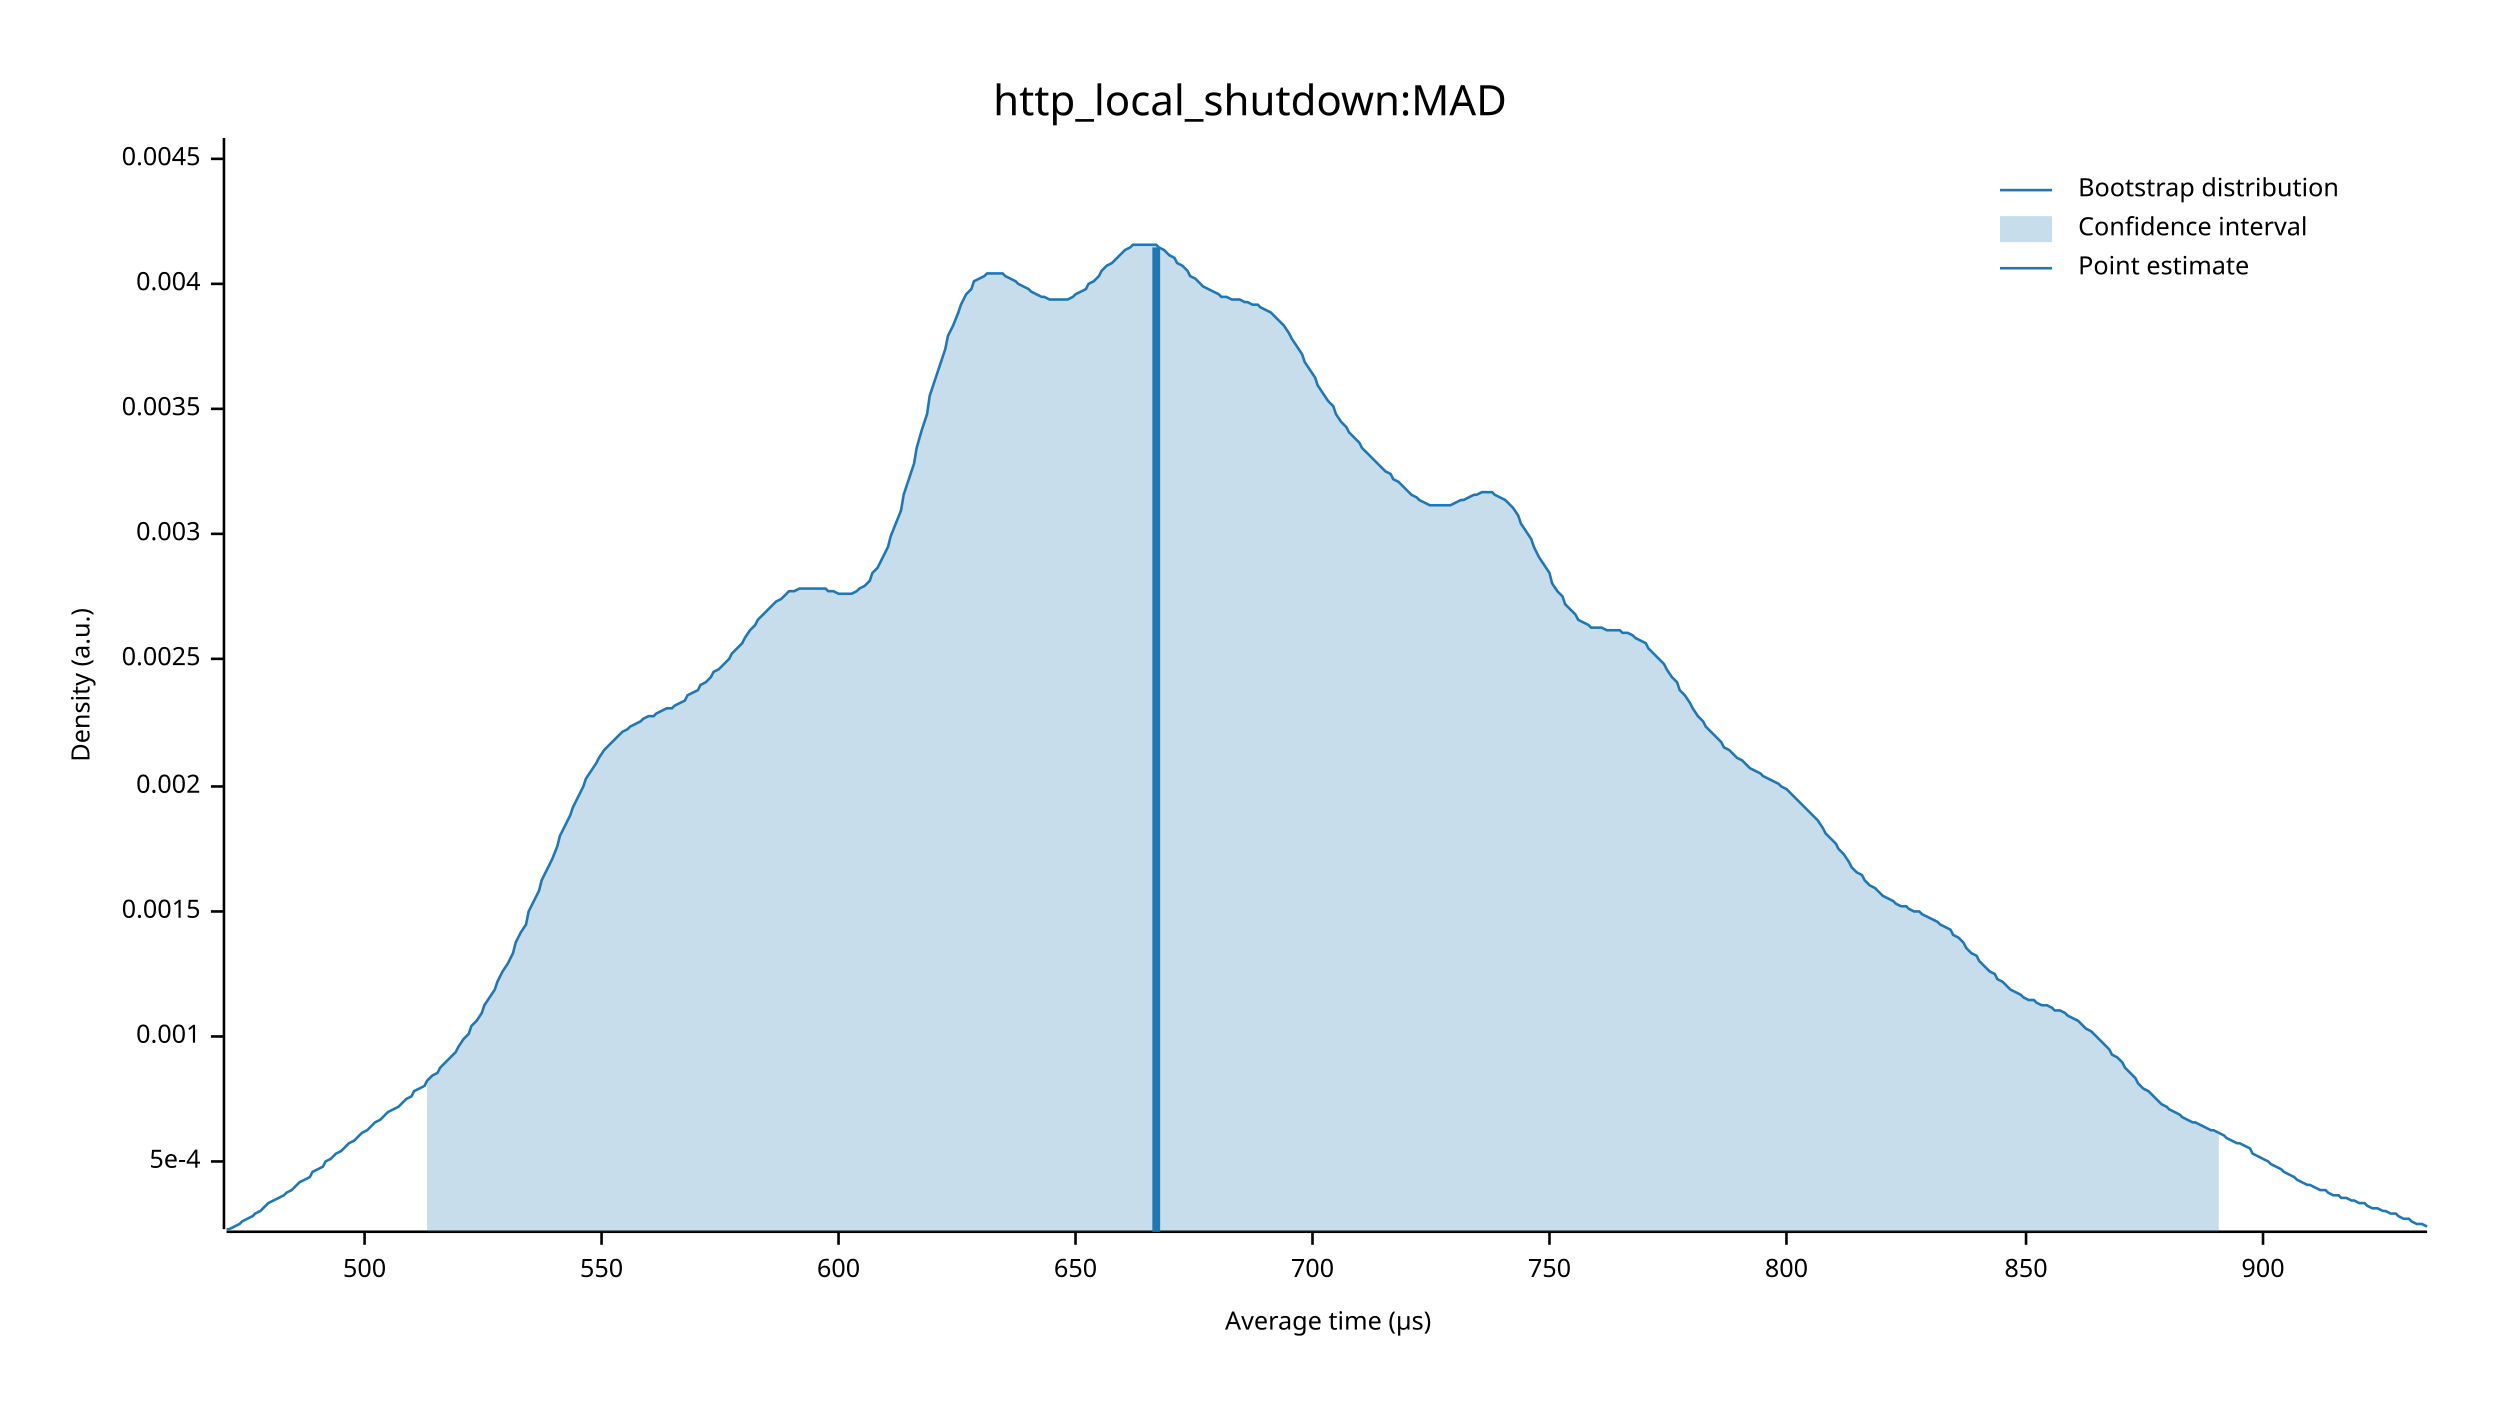
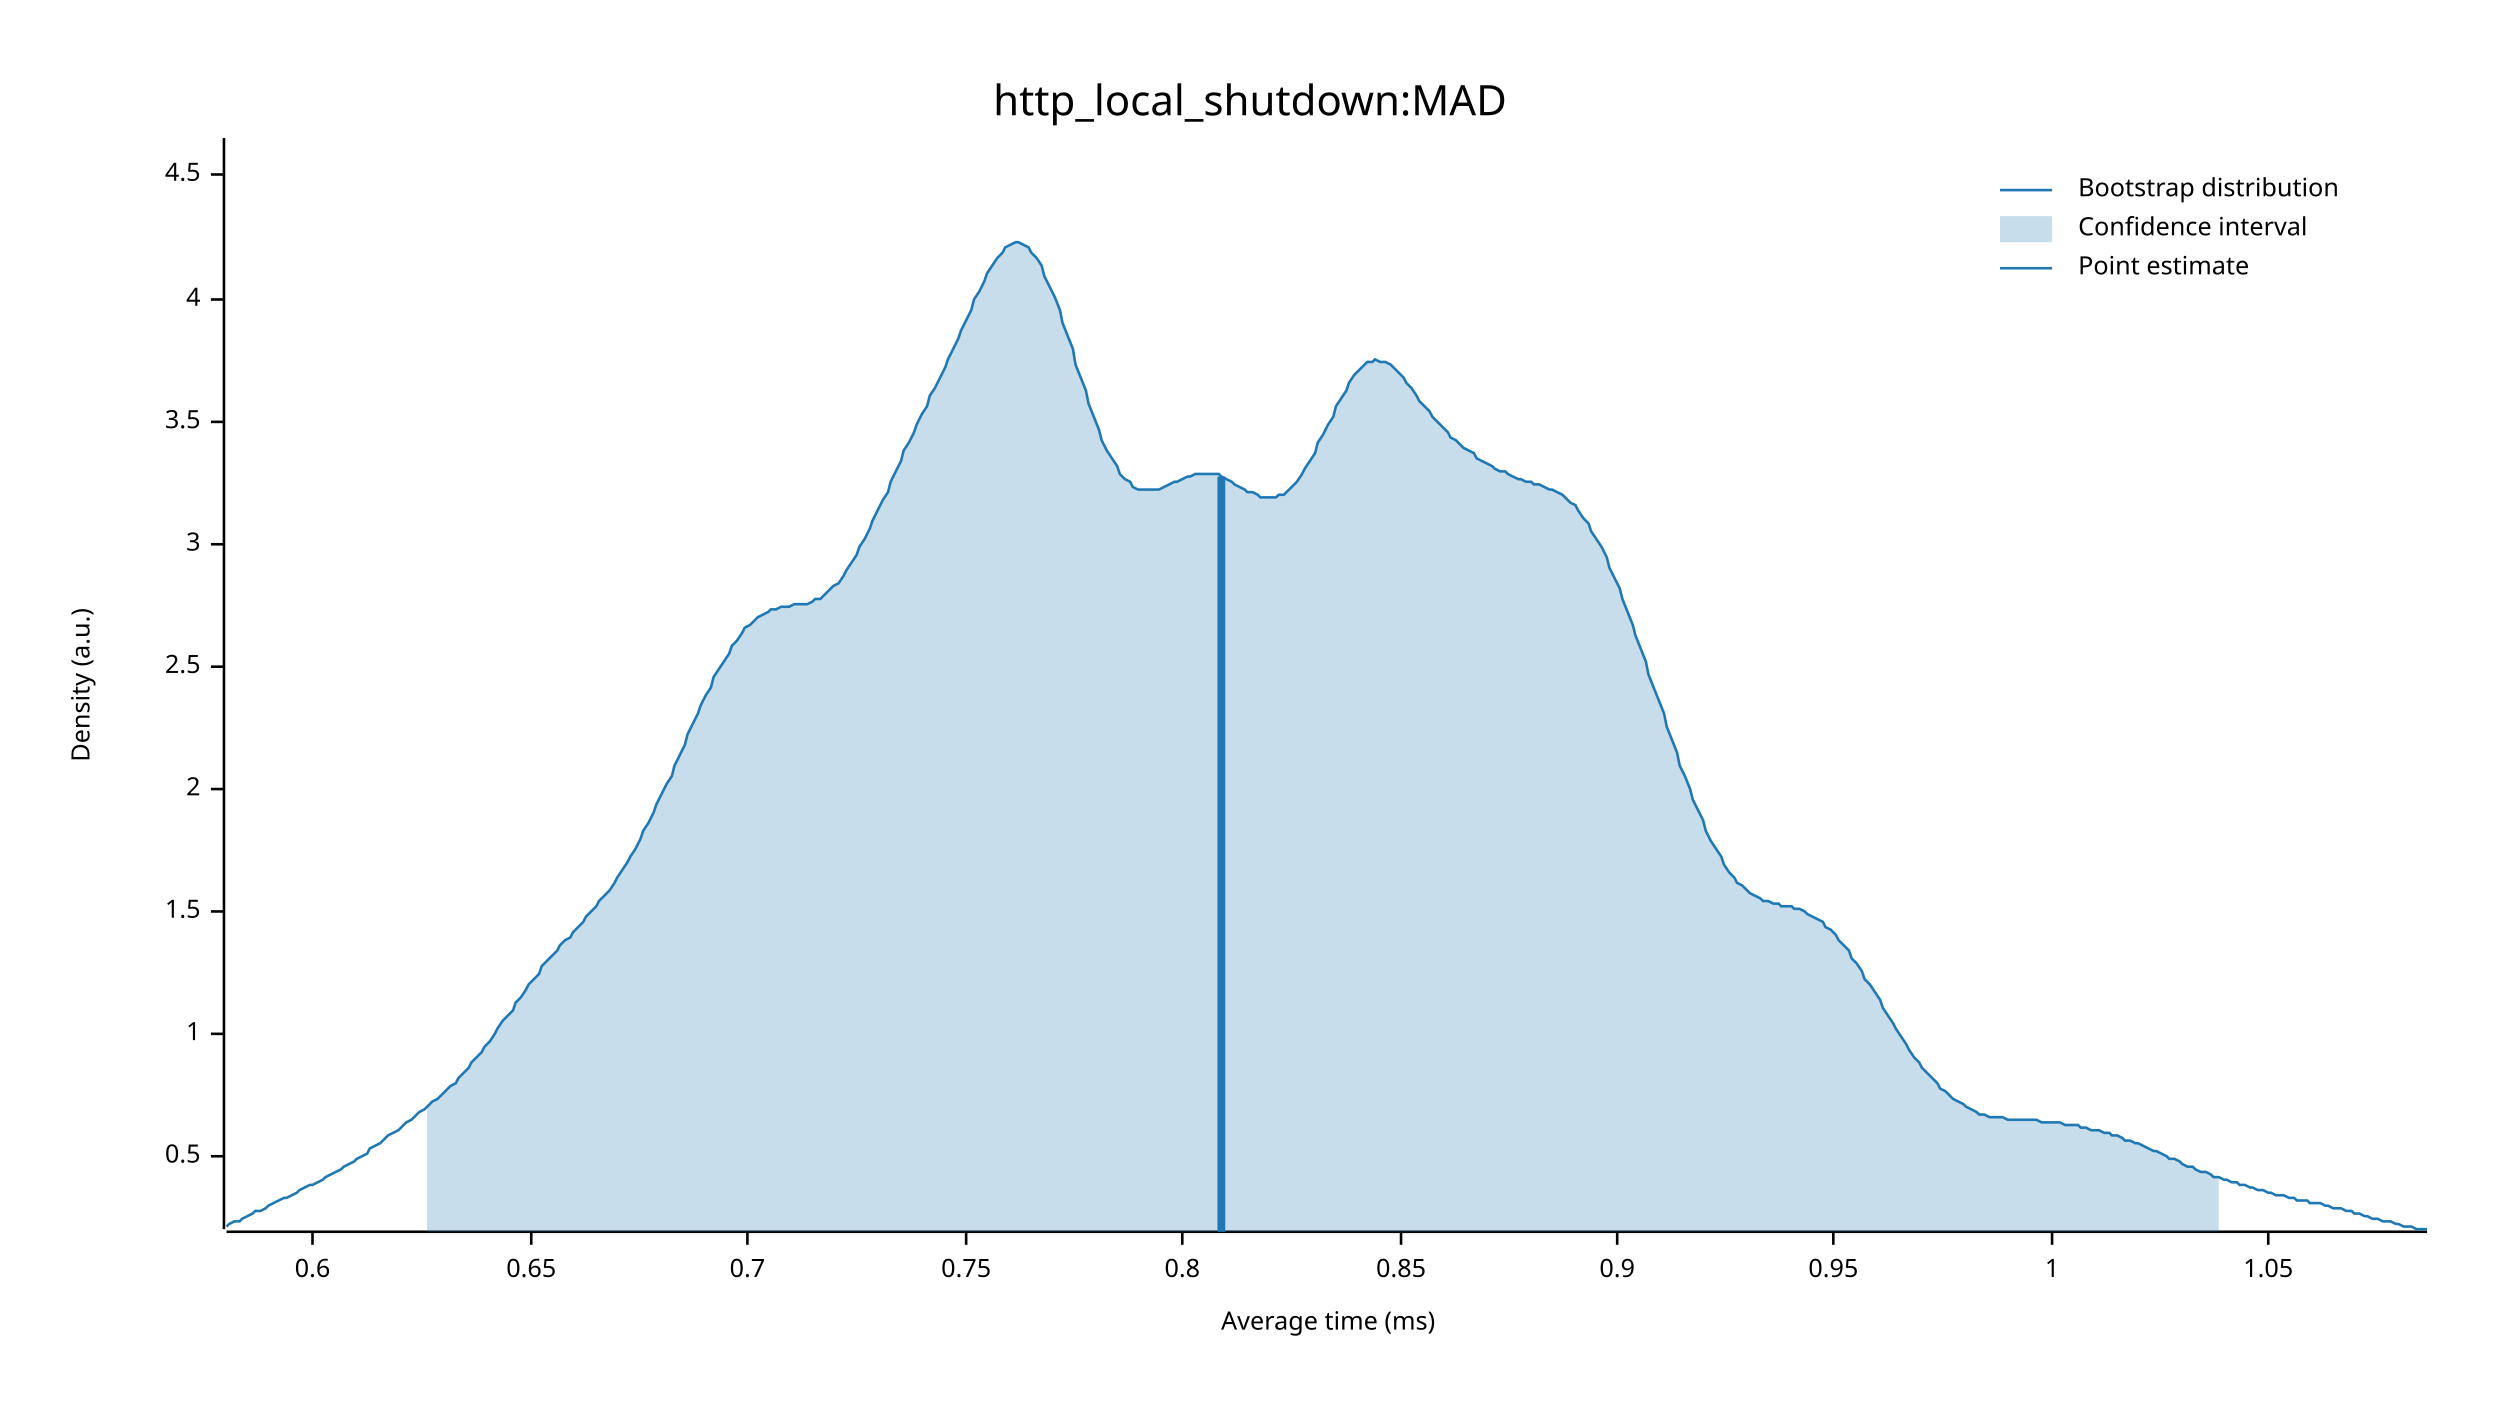
<svg xmlns="http://www.w3.org/2000/svg" width="960" height="540" viewBox="0 0 960 540">
  <text x="480" y="32" dy="0.76em" text-anchor="middle" font-family="sans-serif" font-size="16.129" opacity="1" fill="#000000">
http_local_shutdown:MAD
</text>
  <text x="27" y="263" dy="0.76em" text-anchor="middle" font-family="sans-serif" font-size="9.677" opacity="1" fill="#000000" transform="rotate(270, 27, 263)">
Density (a.u.)
</text>
  <text x="510" y="513" dy="-0.5ex" text-anchor="middle" font-family="sans-serif" font-size="9.677" opacity="1" fill="#000000">
- Average time (µs)
+ Average time (ms)
</text>
  <polyline fill="none" opacity="1" stroke="#000000" stroke-width="1" points="86,53 86,472 " />
-   <text x="77" y="446" dy="0.5ex" text-anchor="end" font-family="sans-serif" font-size="9.677" opacity="1" fill="#000000">
- 5e-4
+   <text x="77" y="444" dy="0.5ex" text-anchor="end" font-family="sans-serif" font-size="9.677" opacity="1" fill="#000000">
+ 0.5
</text>
-   <polyline fill="none" opacity="1" stroke="#000000" stroke-width="1" points="81,446 86,446 " />
-   <text x="77" y="398" dy="0.5ex" text-anchor="end" font-family="sans-serif" font-size="9.677" opacity="1" fill="#000000">
- 0.001
+   <polyline fill="none" opacity="1" stroke="#000000" stroke-width="1" points="81,444 86,444 " />
+   <text x="77" y="397" dy="0.5ex" text-anchor="end" font-family="sans-serif" font-size="9.677" opacity="1" fill="#000000">
+ 1
</text>
-   <polyline fill="none" opacity="1" stroke="#000000" stroke-width="1" points="81,398 86,398 " />
+   <polyline fill="none" opacity="1" stroke="#000000" stroke-width="1" points="81,397 86,397 " />
  <text x="77" y="350" dy="0.5ex" text-anchor="end" font-family="sans-serif" font-size="9.677" opacity="1" fill="#000000">
- 0.0015
+ 1.5
</text>
  <polyline fill="none" opacity="1" stroke="#000000" stroke-width="1" points="81,350 86,350 " />
-   <text x="77" y="302" dy="0.5ex" text-anchor="end" font-family="sans-serif" font-size="9.677" opacity="1" fill="#000000">
- 0.002
+   <text x="77" y="303" dy="0.5ex" text-anchor="end" font-family="sans-serif" font-size="9.677" opacity="1" fill="#000000">
+ 2
</text>
-   <polyline fill="none" opacity="1" stroke="#000000" stroke-width="1" points="81,302 86,302 " />
-   <text x="77" y="253" dy="0.5ex" text-anchor="end" font-family="sans-serif" font-size="9.677" opacity="1" fill="#000000">
- 0.0025
+   <polyline fill="none" opacity="1" stroke="#000000" stroke-width="1" points="81,303 86,303 " />
+   <text x="77" y="256" dy="0.5ex" text-anchor="end" font-family="sans-serif" font-size="9.677" opacity="1" fill="#000000">
+ 2.5
</text>
-   <polyline fill="none" opacity="1" stroke="#000000" stroke-width="1" points="81,253 86,253 " />
-   <text x="77" y="205" dy="0.5ex" text-anchor="end" font-family="sans-serif" font-size="9.677" opacity="1" fill="#000000">
- 0.003
+   <polyline fill="none" opacity="1" stroke="#000000" stroke-width="1" points="81,256 86,256 " />
+   <text x="77" y="209" dy="0.5ex" text-anchor="end" font-family="sans-serif" font-size="9.677" opacity="1" fill="#000000">
+ 3
</text>
-   <polyline fill="none" opacity="1" stroke="#000000" stroke-width="1" points="81,205 86,205 " />
-   <text x="77" y="157" dy="0.5ex" text-anchor="end" font-family="sans-serif" font-size="9.677" opacity="1" fill="#000000">
- 0.0035
+   <polyline fill="none" opacity="1" stroke="#000000" stroke-width="1" points="81,209 86,209 " />
+   <text x="77" y="162" dy="0.5ex" text-anchor="end" font-family="sans-serif" font-size="9.677" opacity="1" fill="#000000">
+ 3.5
</text>
-   <polyline fill="none" opacity="1" stroke="#000000" stroke-width="1" points="81,157 86,157 " />
-   <text x="77" y="109" dy="0.5ex" text-anchor="end" font-family="sans-serif" font-size="9.677" opacity="1" fill="#000000">
- 0.004
+   <polyline fill="none" opacity="1" stroke="#000000" stroke-width="1" points="81,162 86,162 " />
+   <text x="77" y="115" dy="0.5ex" text-anchor="end" font-family="sans-serif" font-size="9.677" opacity="1" fill="#000000">
+ 4
</text>
-   <polyline fill="none" opacity="1" stroke="#000000" stroke-width="1" points="81,109 86,109 " />
-   <text x="77" y="61" dy="0.5ex" text-anchor="end" font-family="sans-serif" font-size="9.677" opacity="1" fill="#000000">
- 0.0045
+   <polyline fill="none" opacity="1" stroke="#000000" stroke-width="1" points="81,115 86,115 " />
+   <text x="77" y="67" dy="0.5ex" text-anchor="end" font-family="sans-serif" font-size="9.677" opacity="1" fill="#000000">
+ 4.5
</text>
-   <polyline fill="none" opacity="1" stroke="#000000" stroke-width="1" points="81,61 86,61 " />
+   <polyline fill="none" opacity="1" stroke="#000000" stroke-width="1" points="81,67 86,67 " />
  <polyline fill="none" opacity="1" stroke="#000000" stroke-width="1" points="87,473 932,473 " />
-   <text x="140" y="483" dy="0.76em" text-anchor="middle" font-family="sans-serif" font-size="9.677" opacity="1" fill="#000000">
- 500
+   <text x="120" y="483" dy="0.76em" text-anchor="middle" font-family="sans-serif" font-size="9.677" opacity="1" fill="#000000">
+ 0.6
</text>
-   <polyline fill="none" opacity="1" stroke="#000000" stroke-width="1" points="140,473 140,478 " />
-   <text x="231" y="483" dy="0.76em" text-anchor="middle" font-family="sans-serif" font-size="9.677" opacity="1" fill="#000000">
- 550
+   <polyline fill="none" opacity="1" stroke="#000000" stroke-width="1" points="120,473 120,478 " />
+   <text x="204" y="483" dy="0.76em" text-anchor="middle" font-family="sans-serif" font-size="9.677" opacity="1" fill="#000000">
+ 0.65
</text>
-   <polyline fill="none" opacity="1" stroke="#000000" stroke-width="1" points="231,473 231,478 " />
-   <text x="322" y="483" dy="0.76em" text-anchor="middle" font-family="sans-serif" font-size="9.677" opacity="1" fill="#000000">
- 600
+   <polyline fill="none" opacity="1" stroke="#000000" stroke-width="1" points="204,473 204,478 " />
+   <text x="287" y="483" dy="0.76em" text-anchor="middle" font-family="sans-serif" font-size="9.677" opacity="1" fill="#000000">
+ 0.7
</text>
-   <polyline fill="none" opacity="1" stroke="#000000" stroke-width="1" points="322,473 322,478 " />
-   <text x="413" y="483" dy="0.76em" text-anchor="middle" font-family="sans-serif" font-size="9.677" opacity="1" fill="#000000">
- 650
+   <polyline fill="none" opacity="1" stroke="#000000" stroke-width="1" points="287,473 287,478 " />
+   <text x="371" y="483" dy="0.76em" text-anchor="middle" font-family="sans-serif" font-size="9.677" opacity="1" fill="#000000">
+ 0.75
</text>
-   <polyline fill="none" opacity="1" stroke="#000000" stroke-width="1" points="413,473 413,478 " />
-   <text x="504" y="483" dy="0.76em" text-anchor="middle" font-family="sans-serif" font-size="9.677" opacity="1" fill="#000000">
- 700
+   <polyline fill="none" opacity="1" stroke="#000000" stroke-width="1" points="371,473 371,478 " />
+   <text x="454" y="483" dy="0.76em" text-anchor="middle" font-family="sans-serif" font-size="9.677" opacity="1" fill="#000000">
+ 0.8
</text>
-   <polyline fill="none" opacity="1" stroke="#000000" stroke-width="1" points="504,473 504,478 " />
-   <text x="595" y="483" dy="0.76em" text-anchor="middle" font-family="sans-serif" font-size="9.677" opacity="1" fill="#000000">
- 750
+   <polyline fill="none" opacity="1" stroke="#000000" stroke-width="1" points="454,473 454,478 " />
+   <text x="538" y="483" dy="0.76em" text-anchor="middle" font-family="sans-serif" font-size="9.677" opacity="1" fill="#000000">
+ 0.85
</text>
-   <polyline fill="none" opacity="1" stroke="#000000" stroke-width="1" points="595,473 595,478 " />
-   <text x="686" y="483" dy="0.76em" text-anchor="middle" font-family="sans-serif" font-size="9.677" opacity="1" fill="#000000">
- 800
+   <polyline fill="none" opacity="1" stroke="#000000" stroke-width="1" points="538,473 538,478 " />
+   <text x="621" y="483" dy="0.76em" text-anchor="middle" font-family="sans-serif" font-size="9.677" opacity="1" fill="#000000">
+ 0.9
</text>
-   <polyline fill="none" opacity="1" stroke="#000000" stroke-width="1" points="686,473 686,478 " />
-   <text x="778" y="483" dy="0.76em" text-anchor="middle" font-family="sans-serif" font-size="9.677" opacity="1" fill="#000000">
- 850
+   <polyline fill="none" opacity="1" stroke="#000000" stroke-width="1" points="621,473 621,478 " />
+   <text x="704" y="483" dy="0.76em" text-anchor="middle" font-family="sans-serif" font-size="9.677" opacity="1" fill="#000000">
+ 0.95
</text>
-   <polyline fill="none" opacity="1" stroke="#000000" stroke-width="1" points="778,473 778,478 " />
-   <text x="869" y="483" dy="0.76em" text-anchor="middle" font-family="sans-serif" font-size="9.677" opacity="1" fill="#000000">
- 900
+   <polyline fill="none" opacity="1" stroke="#000000" stroke-width="1" points="704,473 704,478 " />
+   <text x="788" y="483" dy="0.76em" text-anchor="middle" font-family="sans-serif" font-size="9.677" opacity="1" fill="#000000">
+ 1
</text>
-   <polyline fill="none" opacity="1" stroke="#000000" stroke-width="1" points="869,473 869,478 " />
-   <polyline fill="none" opacity="1" stroke="#1F78B4" stroke-width="1" points="87,472 88,472 90,471 92,470 93,469 95,468 97,467 98,466 100,465 102,463 103,462 105,461 107,460 109,459 110,458 112,457 114,455 115,454 117,453 119,452 120,450 122,449 124,448 125,446 127,445 129,443 131,442 132,441 134,439 136,438 137,437 139,435 141,434 142,433 144,431 146,430 147,429 149,427 151,426 153,425 154,424 156,422 158,421 159,419 161,418 163,417 164,415 166,413 168,412 169,410 171,408 173,406 175,404 176,402 178,399 180,397 181,394 183,392 185,389 186,386 188,383 190,380 191,377 193,373 195,370 197,366 198,362 200,358 202,355 203,350 205,346 207,342 208,338 210,334 212,330 214,325 215,321 217,317 219,313 220,310 222,306 224,302 225,299 227,296 229,293 230,291 232,288 234,286 236,284 237,283 239,281 241,280 242,279 244,278 246,277 247,276 249,275 251,275 252,274 254,273 256,272 258,272 259,271 261,270 263,269 264,267 266,266 268,265 269,263 271,262 273,260 274,258 276,257 278,255 280,253 281,251 283,249 285,247 286,245 288,242 290,240 291,238 293,236 295,234 296,233 298,231 300,230 302,228 303,227 305,227 307,226 308,226 310,226 312,226 313,226 315,226 317,226 318,227 320,227 322,228 324,228 325,228 327,228 329,227 330,226 332,225 334,223 335,220 337,218 339,214 341,210 342,206 344,201 346,196 347,190 349,184 351,178 352,172 354,165 356,159 357,152 359,146 361,140 363,134 364,129 366,125 368,120 369,117 371,113 373,111 374,108 376,107 378,106 379,105 381,105 383,105 385,105 386,106 388,107 390,108 391,109 393,110 395,111 396,112 398,113 400,114 401,114 403,115 405,115 407,115 408,115 410,115 412,114 413,113 415,112 417,111 418,109 420,108 422,106 423,104 425,102 427,101 429,99 430,98 432,96 434,95 435,94 437,94 439,94 440,94 442,94 444,94 445,95 447,96 449,98 451,99 452,101 454,102 456,104 457,106 459,107 461,109 462,110 464,111 466,112 468,113 469,114 471,114 473,115 474,115 476,115 478,116 479,116 481,117 483,117 484,118 486,119 488,120 490,122 491,123 493,125 495,128 496,130 498,133 500,136 501,139 503,142 505,145 506,148 508,151 510,154 512,156 513,159 515,162 517,164 518,166 520,168 522,170 523,172 525,174 527,176 528,177 530,179 532,181 534,182 535,184 537,185 539,187 540,188 542,190 544,191 545,192 547,193 549,194 550,194 552,194 554,194 556,194 557,194 559,193 561,192 562,192 564,191 566,190 567,190 569,189 571,189 573,189 574,190 576,191 578,192 579,193 581,195 583,198 584,201 586,204 588,207 589,210 591,214 593,217 595,220 596,224 598,227 600,229 601,232 603,234 605,236 606,238 608,239 610,240 611,241 613,241 615,241 617,242 618,242 620,242 622,242 623,243 625,243 627,244 628,245 630,246 632,247 633,249 635,251 637,253 639,255 640,257 642,260 644,262 645,265 647,267 649,270 650,272 652,275 654,277 655,279 657,281 659,283 661,285 662,287 664,288 666,290 667,291 669,292 671,294 672,295 674,296 676,297 677,298 679,299 681,300 683,301 684,302 686,303 688,305 689,306 691,308 693,310 694,311 696,313 698,315 700,318 701,320 703,322 705,324 706,326 708,328 710,331 711,333 713,335 715,336 716,338 718,340 720,341 722,343 723,344 725,345 727,346 728,347 730,348 732,348 733,349 735,350 737,350 738,351 740,352 742,353 744,354 745,355 747,356 749,357 750,359 752,360 754,362 755,364 757,366 759,367 760,369 762,371 764,373 766,374 767,376 769,377 771,379 772,380 774,381 776,382 777,383 779,384 781,384 782,385 784,386 786,386 788,387 789,388 791,388 793,389 794,390 796,391 798,392 799,393 801,395 803,396 804,397 806,399 808,401 810,403 811,405 813,406 815,408 816,410 818,412 820,414 821,416 823,418 825,419 827,421 828,422 830,424 832,425 833,426 835,427 837,428 838,429 840,430 842,431 843,431 845,432 847,433 849,434 850,434 852,435 854,436 855,437 857,438 859,439 860,439 862,440 864,441 865,443 867,444 869,445 871,446 872,447 874,448 876,449 877,450 879,451 881,452 882,453 884,454 886,455 887,455 889,456 891,457 893,457 894,458 896,459 898,459 899,460 901,460 903,461 904,461 906,462 908,462 909,463 911,464 913,464 915,465 916,465 918,466 920,466 921,467 923,468 925,468 926,469 928,470 930,470 932,471 " />
-   <polygon opacity="0.25" fill="#1F78B4" points="164,415 166,413 168,412 169,410 171,408 173,406 175,404 176,402 178,399 180,397 181,394 183,392 185,389 186,386 188,383 190,380 191,377 193,373 195,370 197,366 198,362 200,358 202,355 203,350 205,346 207,342 208,338 210,334 212,330 214,325 215,321 217,317 219,313 220,310 222,306 224,302 225,299 227,296 229,293 230,291 232,288 234,286 236,284 237,283 239,281 241,280 242,279 244,278 246,277 247,276 249,275 251,275 252,274 254,273 256,272 258,272 259,271 261,270 263,269 264,267 266,266 268,265 269,263 271,262 273,260 274,258 276,257 278,255 280,253 281,251 283,249 285,247 286,245 288,242 290,240 291,238 293,236 295,234 296,233 298,231 300,230 302,228 303,227 305,227 307,226 308,226 310,226 312,226 313,226 315,226 317,226 318,227 320,227 322,228 324,228 325,228 327,228 329,227 330,226 332,225 334,223 335,220 337,218 339,214 341,210 342,206 344,201 346,196 347,190 349,184 351,178 352,172 354,165 356,159 357,152 359,146 361,140 363,134 364,129 366,125 368,120 369,117 371,113 373,111 374,108 376,107 378,106 379,105 381,105 383,105 385,105 386,106 388,107 390,108 391,109 393,110 395,111 396,112 398,113 400,114 401,114 403,115 405,115 407,115 408,115 410,115 412,114 413,113 415,112 417,111 418,109 420,108 422,106 423,104 425,102 427,101 429,99 430,98 432,96 434,95 435,94 437,94 439,94 440,94 442,94 444,94 445,95 447,96 449,98 451,99 452,101 454,102 456,104 457,106 459,107 461,109 462,110 464,111 466,112 468,113 469,114 471,114 473,115 474,115 476,115 478,116 479,116 481,117 483,117 484,118 486,119 488,120 490,122 491,123 493,125 495,128 496,130 498,133 500,136 501,139 503,142 505,145 506,148 508,151 510,154 512,156 513,159 515,162 517,164 518,166 520,168 522,170 523,172 525,174 527,176 528,177 530,179 532,181 534,182 535,184 537,185 539,187 540,188 542,190 544,191 545,192 547,193 549,194 550,194 552,194 554,194 556,194 557,194 559,193 561,192 562,192 564,191 566,190 567,190 569,189 571,189 573,189 574,190 576,191 578,192 579,193 581,195 583,198 584,201 586,204 588,207 589,210 591,214 593,217 595,220 596,224 598,227 600,229 601,232 603,234 605,236 606,238 608,239 610,240 611,241 613,241 615,241 617,242 618,242 620,242 622,242 623,243 625,243 627,244 628,245 630,246 632,247 633,249 635,251 637,253 639,255 640,257 642,260 644,262 645,265 647,267 649,270 650,272 652,275 654,277 655,279 657,281 659,283 661,285 662,287 664,288 666,290 667,291 669,292 671,294 672,295 674,296 676,297 677,298 679,299 681,300 683,301 684,302 686,303 688,305 689,306 691,308 693,310 694,311 696,313 698,315 700,318 701,320 703,322 705,324 706,326 708,328 710,331 711,333 713,335 715,336 716,338 718,340 720,341 722,343 723,344 725,345 727,346 728,347 730,348 732,348 733,349 735,350 737,350 738,351 740,352 742,353 744,354 745,355 747,356 749,357 750,359 752,360 754,362 755,364 757,366 759,367 760,369 762,371 764,373 766,374 767,376 769,377 771,379 772,380 774,381 776,382 777,383 779,384 781,384 782,385 784,386 786,386 788,387 789,388 791,388 793,389 794,390 796,391 798,392 799,393 801,395 803,396 804,397 806,399 808,401 810,403 811,405 813,406 815,408 816,410 818,412 820,414 821,416 823,418 825,419 827,421 828,422 830,424 832,425 833,426 835,427 837,428 838,429 840,430 842,431 843,431 845,432 847,433 849,434 850,434 852,435 852,473 164,473 " />
-   <polyline fill="none" opacity="1" stroke="#1F78B4" stroke-width="3" points="444,473 444,95 " />
+   <polyline fill="none" opacity="1" stroke="#000000" stroke-width="1" points="788,473 788,478 " />
+   <text x="871" y="483" dy="0.76em" text-anchor="middle" font-family="sans-serif" font-size="9.677" opacity="1" fill="#000000">
+ 1.05
+ </text>
+   <polyline fill="none" opacity="1" stroke="#000000" stroke-width="1" points="871,473 871,478 " />
+   <polyline fill="none" opacity="1" stroke="#1F78B4" stroke-width="1" points="87,471 88,470 90,469 92,469 93,468 95,467 97,466 98,465 100,465 102,464 103,463 105,462 107,461 109,460 110,460 112,459 114,458 115,457 117,456 119,455 120,455 122,454 124,453 125,452 127,451 129,450 131,449 132,448 134,447 136,446 137,445 139,444 141,443 142,441 144,440 146,439 147,438 149,436 151,435 153,434 154,433 156,431 158,430 159,429 161,427 163,426 164,425 166,423 168,422 169,421 171,419 173,417 175,416 176,414 178,412 180,410 181,408 183,406 185,404 186,402 188,400 190,397 191,395 193,392 195,390 197,388 198,385 200,383 202,380 203,378 205,376 207,374 208,371 210,369 212,367 214,365 215,363 217,361 219,360 220,358 222,356 224,354 225,352 227,350 229,348 230,346 232,344 234,342 236,339 237,337 239,334 241,331 242,329 244,326 246,322 247,319 249,316 251,312 252,309 254,305 256,301 258,298 259,294 261,290 263,286 264,282 266,278 268,274 269,271 271,267 273,264 274,260 276,257 278,254 280,251 281,248 283,246 285,243 286,241 288,240 290,238 291,237 293,236 295,235 296,234 298,234 300,233 302,233 303,233 305,232 307,232 308,232 310,232 312,231 313,230 315,230 317,228 318,227 320,225 322,224 324,221 325,219 327,216 329,213 330,210 332,207 334,203 335,200 337,196 339,192 341,189 342,185 344,181 346,177 347,173 349,170 351,166 352,163 354,159 356,156 357,152 359,149 361,145 363,141 364,138 366,134 368,130 369,127 371,123 373,119 374,115 376,112 378,108 379,105 381,102 383,99 385,97 386,95 388,94 390,93 391,93 393,94 395,95 396,97 398,99 400,102 401,106 403,110 405,114 407,119 408,124 410,129 412,134 413,140 415,145 417,150 418,155 420,160 422,165 423,169 425,173 427,176 429,179 430,182 432,184 434,185 435,187 437,188 439,188 440,188 442,188 444,188 445,188 447,187 449,186 451,185 452,185 454,184 456,183 457,183 459,182 461,182 462,182 464,182 466,182 468,182 469,183 471,184 473,185 474,186 476,187 478,188 479,189 481,189 483,190 484,191 486,191 488,191 490,191 491,190 493,190 495,188 496,187 498,185 500,182 501,180 503,177 505,174 506,170 508,167 510,163 512,160 513,156 515,153 517,150 518,147 520,144 522,142 523,141 525,139 527,139 528,138 530,139 532,139 534,140 535,141 537,143 539,145 540,147 542,149 544,152 545,154 547,156 549,158 550,160 552,162 554,164 556,166 557,168 559,169 561,171 562,172 564,173 566,174 567,176 569,177 571,178 573,179 574,180 576,181 578,181 579,182 581,183 583,184 584,184 586,185 588,185 589,186 591,186 593,187 595,188 596,188 598,189 600,190 601,191 603,193 605,194 606,196 608,199 610,201 611,204 613,207 615,210 617,214 618,218 620,222 622,226 623,230 625,235 627,240 628,244 630,249 632,254 633,259 635,264 637,269 639,274 640,279 642,284 644,289 645,294 647,298 649,303 650,307 652,311 654,315 655,319 657,323 659,326 661,329 662,332 664,335 666,337 667,339 669,340 671,342 672,343 674,344 676,345 677,346 679,346 681,347 683,347 684,348 686,348 688,348 689,349 691,349 693,350 694,351 696,352 698,353 700,354 701,356 703,357 705,359 706,361 708,363 710,365 711,368 713,370 715,373 716,376 718,378 720,381 722,384 723,387 725,390 727,393 728,395 730,398 732,401 733,403 735,406 737,408 738,410 740,412 742,414 744,416 745,418 747,419 749,421 750,422 752,423 754,424 755,425 757,426 759,427 760,428 762,428 764,429 766,429 767,429 769,429 771,430 772,430 774,430 776,430 777,430 779,430 781,430 782,430 784,431 786,431 788,431 789,431 791,431 793,432 794,432 796,432 798,432 799,433 801,433 803,434 804,434 806,434 808,435 810,435 811,436 813,436 815,437 816,438 818,438 820,439 821,439 823,440 825,441 827,442 828,442 830,443 832,444 833,445 835,445 837,446 838,447 840,448 842,448 843,449 845,450 847,450 849,451 850,452 852,452 854,453 855,453 857,454 859,454 860,455 862,455 864,456 865,456 867,457 869,457 871,458 872,458 874,459 876,459 877,459 879,460 881,460 882,461 884,461 886,461 887,462 889,462 891,462 893,463 894,463 896,464 898,464 899,464 901,465 903,465 904,466 906,466 908,467 909,467 911,468 913,468 915,469 916,469 918,469 920,470 921,470 923,471 925,471 926,471 928,472 930,472 932,472 " />
+   <polygon opacity="0.25" fill="#1F78B4" points="164,425 166,423 168,422 169,421 171,419 173,417 175,416 176,414 178,412 180,410 181,408 183,406 185,404 186,402 188,400 190,397 191,395 193,392 195,390 197,388 198,385 200,383 202,380 203,378 205,376 207,374 208,371 210,369 212,367 214,365 215,363 217,361 219,360 220,358 222,356 224,354 225,352 227,350 229,348 230,346 232,344 234,342 236,339 237,337 239,334 241,331 242,329 244,326 246,322 247,319 249,316 251,312 252,309 254,305 256,301 258,298 259,294 261,290 263,286 264,282 266,278 268,274 269,271 271,267 273,264 274,260 276,257 278,254 280,251 281,248 283,246 285,243 286,241 288,240 290,238 291,237 293,236 295,235 296,234 298,234 300,233 302,233 303,233 305,232 307,232 308,232 310,232 312,231 313,230 315,230 317,228 318,227 320,225 322,224 324,221 325,219 327,216 329,213 330,210 332,207 334,203 335,200 337,196 339,192 341,189 342,185 344,181 346,177 347,173 349,170 351,166 352,163 354,159 356,156 357,152 359,149 361,145 363,141 364,138 366,134 368,130 369,127 371,123 373,119 374,115 376,112 378,108 379,105 381,102 383,99 385,97 386,95 388,94 390,93 391,93 393,94 395,95 396,97 398,99 400,102 401,106 403,110 405,114 407,119 408,124 410,129 412,134 413,140 415,145 417,150 418,155 420,160 422,165 423,169 425,173 427,176 429,179 430,182 432,184 434,185 435,187 437,188 439,188 440,188 442,188 444,188 445,188 447,187 449,186 451,185 452,185 454,184 456,183 457,183 459,182 461,182 462,182 464,182 466,182 468,182 469,183 471,184 473,185 474,186 476,187 478,188 479,189 481,189 483,190 484,191 486,191 488,191 490,191 491,190 493,190 495,188 496,187 498,185 500,182 501,180 503,177 505,174 506,170 508,167 510,163 512,160 513,156 515,153 517,150 518,147 520,144 522,142 523,141 525,139 527,139 528,138 530,139 532,139 534,140 535,141 537,143 539,145 540,147 542,149 544,152 545,154 547,156 549,158 550,160 552,162 554,164 556,166 557,168 559,169 561,171 562,172 564,173 566,174 567,176 569,177 571,178 573,179 574,180 576,181 578,181 579,182 581,183 583,184 584,184 586,185 588,185 589,186 591,186 593,187 595,188 596,188 598,189 600,190 601,191 603,193 605,194 606,196 608,199 610,201 611,204 613,207 615,210 617,214 618,218 620,222 622,226 623,230 625,235 627,240 628,244 630,249 632,254 633,259 635,264 637,269 639,274 640,279 642,284 644,289 645,294 647,298 649,303 650,307 652,311 654,315 655,319 657,323 659,326 661,329 662,332 664,335 666,337 667,339 669,340 671,342 672,343 674,344 676,345 677,346 679,346 681,347 683,347 684,348 686,348 688,348 689,349 691,349 693,350 694,351 696,352 698,353 700,354 701,356 703,357 705,359 706,361 708,363 710,365 711,368 713,370 715,373 716,376 718,378 720,381 722,384 723,387 725,390 727,393 728,395 730,398 732,401 733,403 735,406 737,408 738,410 740,412 742,414 744,416 745,418 747,419 749,421 750,422 752,423 754,424 755,425 757,426 759,427 760,428 762,428 764,429 766,429 767,429 769,429 771,430 772,430 774,430 776,430 777,430 779,430 781,430 782,430 784,431 786,431 788,431 789,431 791,431 793,432 794,432 796,432 798,432 799,433 801,433 803,434 804,434 806,434 808,435 810,435 811,436 813,436 815,437 816,438 818,438 820,439 821,439 823,440 825,441 827,442 828,442 830,443 832,444 833,445 835,445 837,446 838,447 840,448 842,448 843,449 845,450 847,450 849,451 850,452 852,452 852,473 164,473 " />
+   <polyline fill="none" opacity="1" stroke="#1F78B4" stroke-width="3" points="469,473 469,183 " />
  <text x="798" y="68" dy="0.76em" text-anchor="start" font-family="sans-serif" font-size="9.677" opacity="1" fill="#000000">
Bootstrap distribution
</text>
  <text x="798" y="83" dy="0.76em" text-anchor="start" font-family="sans-serif" font-size="9.677" opacity="1" fill="#000000">
Confidence interval
</text>
  <text x="798" y="98" dy="0.76em" text-anchor="start" font-family="sans-serif" font-size="9.677" opacity="1" fill="#000000">
Point estimate
</text>
  <polyline fill="none" opacity="1" stroke="#1F78B4" stroke-width="1" points="768,73 788,73 " />
  <rect x="768" y="83" width="20" height="10" opacity="0.25" fill="#1F78B4" stroke="none" />
  <polyline fill="none" opacity="1" stroke="#1F78B4" stroke-width="1" points="768,103 788,103 " />
</svg>
